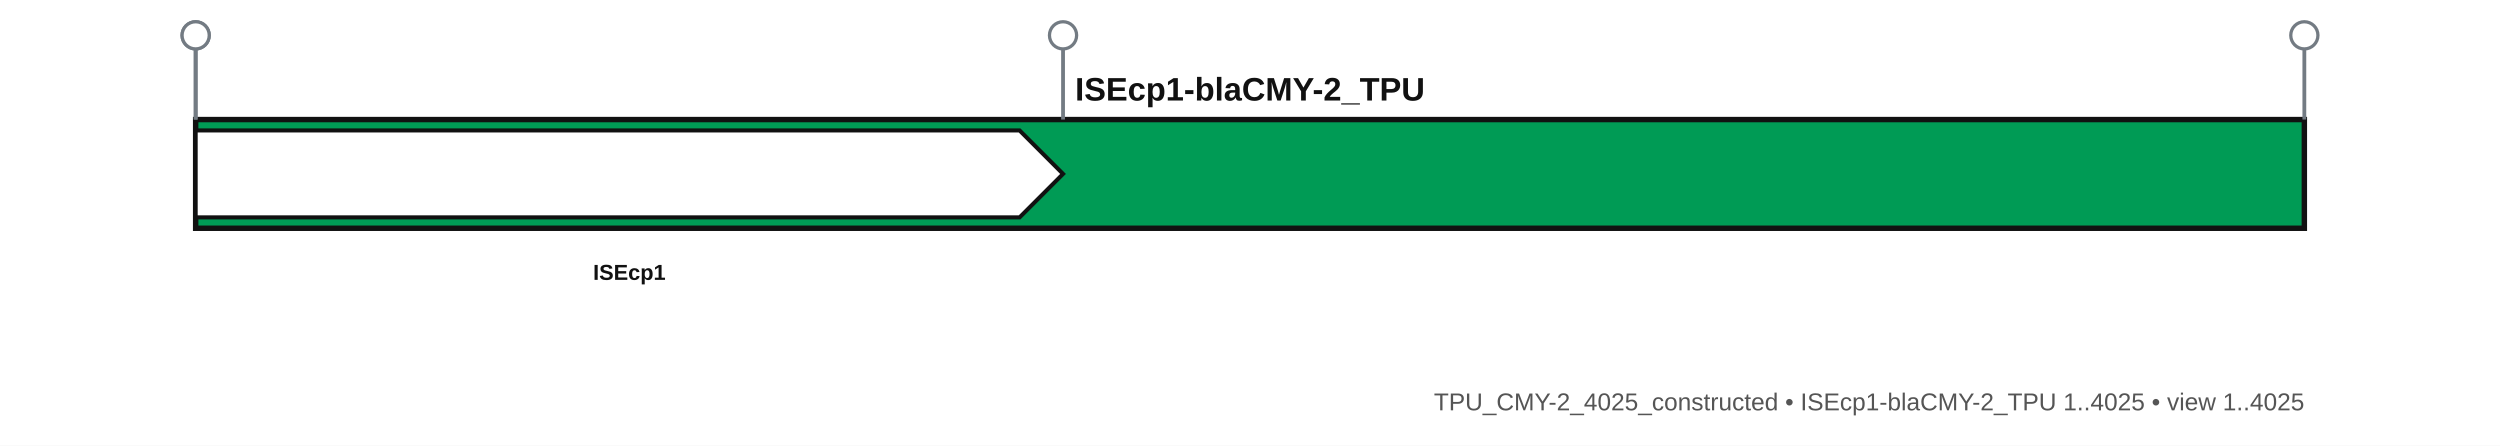
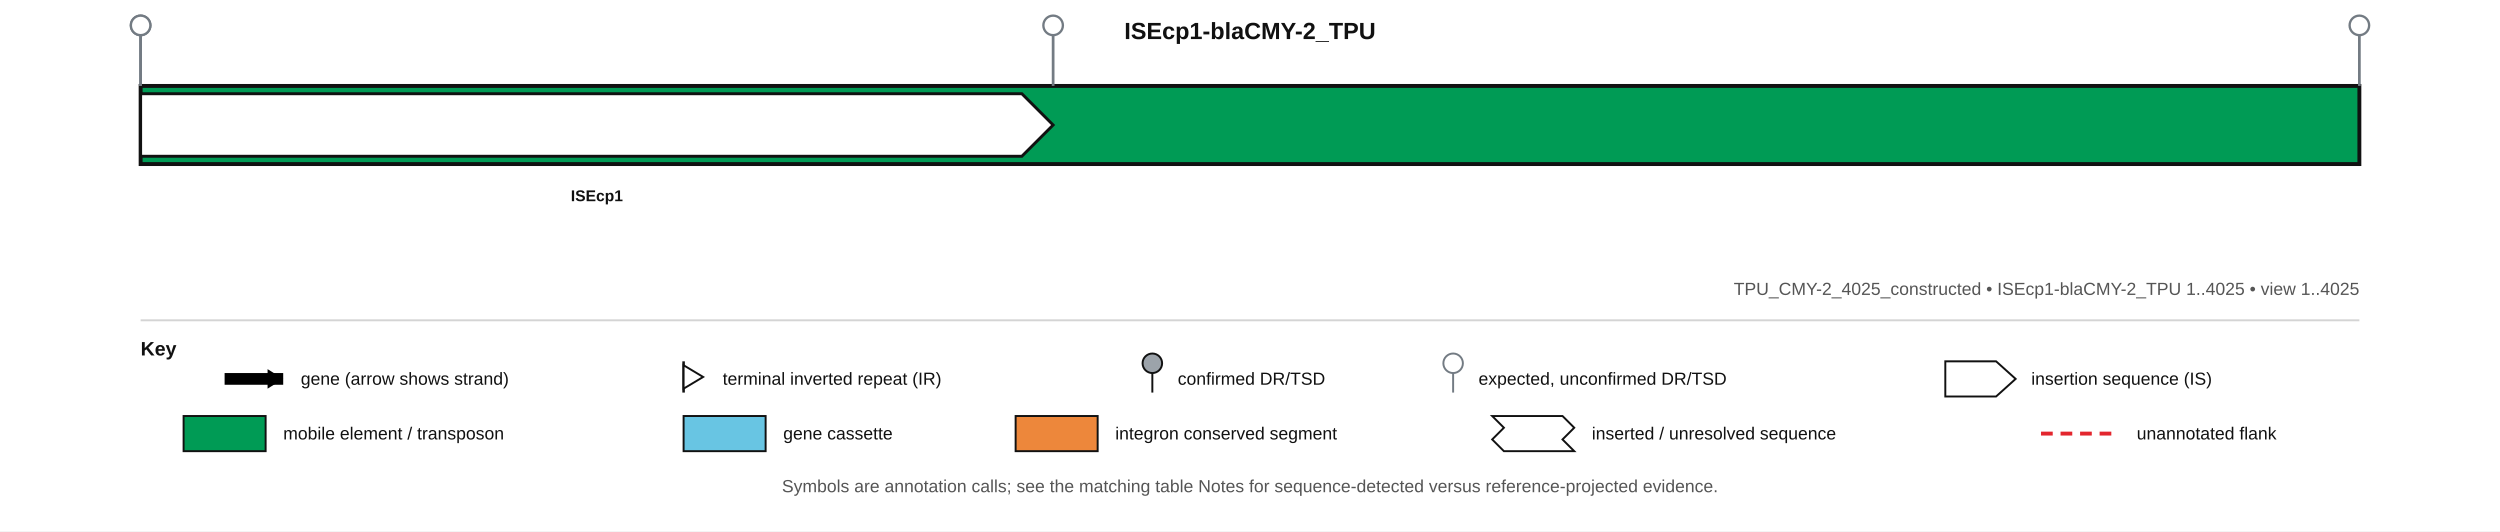
- <svg xmlns="http://www.w3.org/2000/svg" width="920" height="164" style="background:#fff;font-family:Arial,Helvetica,sans-serif">
-   <rect x="0" y="0" width="920" height="164" fill="#ffffff" />
-   <rect x="72.0" y="44" width="776.0" height="40" fill="#009b55" stroke="#111111" stroke-width="2" />
-   <text x="460.0" y="37.0" text-anchor="middle" font-size="12" font-weight="bold" font-style="normal" fill="#111111">ISEcp1-blaCMY-2_TPU</text>
-   <polygon points="72.0,48.0 375.2,48.0 391.2,64.0 375.2,80.0 72.0,80.0" fill="#ffffff" stroke="#111111" stroke-width="1.5" />
-   <text x="231.6" y="103.0" text-anchor="middle" font-size="8" font-weight="bold" font-style="normal" fill="#111111">ISEcp1</text>
+ <svg xmlns="http://www.w3.org/2000/svg" width="1280" height="272" style="background:#fff;font-family:Arial,Helvetica,sans-serif">
+   <rect x="0" y="0" width="1280" height="272" fill="#ffffff" />
+   <rect x="72.0" y="44" width="1136.0" height="40" fill="#009b55" stroke="#111111" stroke-width="2" />
+   <text x="640.0" y="20.0" text-anchor="middle" font-size="12" font-weight="bold" font-style="normal" fill="#111111">ISEcp1-blaCMY-2_TPU</text>
+   <polygon points="72.0,48.0 523.2,48.0 539.2,64.0 523.2,80.0 72.0,80.0" fill="#ffffff" stroke="#111111" stroke-width="1.5" />
+   <text x="305.6" y="103.0" text-anchor="middle" font-size="8" font-weight="bold" font-style="normal" fill="#111111">ISEcp1</text>
  <g>
    <line x1="72.0" y1="44" x2="72.0" y2="18" stroke="#737b83" stroke-width="1.4" />
    <circle cx="72.0" cy="13" r="5" fill="#ffffff" stroke="#737b83" stroke-width="1.2" />
  </g>
  <g>
-     <line x1="848.0" y1="44" x2="848.0" y2="18" stroke="#737b83" stroke-width="1.4" />
-     <circle cx="848.0" cy="13" r="5" fill="#ffffff" stroke="#737b83" stroke-width="1.2" />
+     <line x1="1208.0" y1="44" x2="1208.0" y2="18" stroke="#737b83" stroke-width="1.4" />
+     <circle cx="1208.0" cy="13" r="5" fill="#ffffff" stroke="#737b83" stroke-width="1.2" />
  </g>
  <g>
    <line x1="72.0" y1="44" x2="72.0" y2="18" stroke="#737b83" stroke-width="1.4" />
    <circle cx="72.0" cy="13" r="5" fill="#ffffff" stroke="#737b83" stroke-width="1.2" />
  </g>
  <g>
-     <line x1="391.2" y1="44" x2="391.2" y2="18" stroke="#737b83" stroke-width="1.4" />
-     <circle cx="391.2" cy="13" r="5" fill="#ffffff" stroke="#737b83" stroke-width="1.2" />
+     <line x1="539.2" y1="44" x2="539.2" y2="18" stroke="#737b83" stroke-width="1.4" />
+     <circle cx="539.2" cy="13" r="5" fill="#ffffff" stroke="#737b83" stroke-width="1.2" />
  </g>
-   <text x="848.0" y="151.0" text-anchor="end" font-size="9" font-weight="normal" font-style="normal" fill="#555">TPU_CMY-2_4025_constructed • ISEcp1-blaCMY-2_TPU 1..4025 • view 1..4025</text>
+   <text x="1208.0" y="151.0" text-anchor="end" font-size="9" font-weight="normal" font-style="normal" fill="#555">TPU_CMY-2_4025_constructed • ISEcp1-blaCMY-2_TPU 1..4025 • view 1..4025</text>
+   <line x1="72" y1="164" x2="1208" y2="164" stroke="#d4d4d4" stroke-width="1" />
+   <text x="72.0" y="182.0" text-anchor="start" font-size="10" font-weight="bold" font-style="normal" fill="#111111">Key</text>
+   <line x1="115" y1="194" x2="145" y2="194" stroke="#000" stroke-width="6" />
+   <polygon points="145,194 137,189 137,199" fill="#000" />
+   <text x="154.0" y="197.0" text-anchor="start" font-size="9" font-weight="normal" font-style="normal" fill="#111111">gene (arrow shows strand)</text>
+   <line x1="350" y1="201" x2="350" y2="185" stroke="#111" stroke-width="1.3" />
+   <polygon points="350,187 360,193 350,199" fill="#fff" stroke="#111" />
+   <text x="370.0" y="197.0" text-anchor="start" font-size="9" font-weight="normal" font-style="normal" fill="#111111">terminal inverted repeat (IR)</text>
+   <line x1="590" y1="201" x2="590" y2="187" stroke="#111" />
+   <circle cx="590" cy="186" r="5" fill="#9ca3aa" stroke="#111" />
+   <text x="603.0" y="197.0" text-anchor="start" font-size="9" font-weight="normal" font-style="normal" fill="#111111">confirmed DR/TSD</text>
+   <line x1="744" y1="201" x2="744" y2="187" stroke="#737b83" />
+   <circle cx="744" cy="186" r="5" fill="#fff" stroke="#737b83" />
+   <text x="757.0" y="197.0" text-anchor="start" font-size="9" font-weight="normal" font-style="normal" fill="#111111">expected, unconfirmed DR/TSD</text>
+   <polygon points="996,185 1022,185 1032,194 1022,203 996,203" fill="#fff" stroke="#111" />
+   <text x="1040.0" y="197.0" text-anchor="start" font-size="9" font-weight="normal" font-style="normal" fill="#111111">insertion sequence (IS)</text>
+   <rect x="94" y="213" width="42" height="18" fill="#009b55" stroke="#111" />
+   <text x="145.0" y="225.0" text-anchor="start" font-size="9" font-weight="normal" font-style="normal" fill="#111111">mobile element / transposon</text>
+   <rect x="350" y="213" width="42" height="18" fill="#68c5e3" stroke="#111" />
+   <text x="401.0" y="225.0" text-anchor="start" font-size="9" font-weight="normal" font-style="normal" fill="#111111">gene cassette</text>
+   <rect x="520" y="213" width="42" height="18" fill="#ed873b" stroke="#111" />
+   <text x="571.0" y="225.0" text-anchor="start" font-size="9" font-weight="normal" font-style="normal" fill="#111111">integron conserved segment</text>
+   <polygon points="770,213 800,213 806,219 800,225 806,231 770,231 764,225 770,219 764,213" fill="#fff" stroke="#111" />
+   <text x="815.0" y="225.0" text-anchor="start" font-size="9" font-weight="normal" font-style="normal" fill="#111111">inserted / unresolved sequence</text>
+   <line x1="1045" y1="222" x2="1085" y2="222" stroke="#e3262e" stroke-width="2" stroke-dasharray="6,4" />
+   <text x="1094.0" y="225.0" text-anchor="start" font-size="9" font-weight="normal" font-style="normal" fill="#111111">unannotated flank</text>
+   <text x="640.0" y="252.0" text-anchor="middle" font-size="9" font-weight="normal" font-style="normal" fill="#555555">Symbols are annotation calls; see the matching table Notes for sequence-detected versus reference-projected evidence.</text>
</svg>
